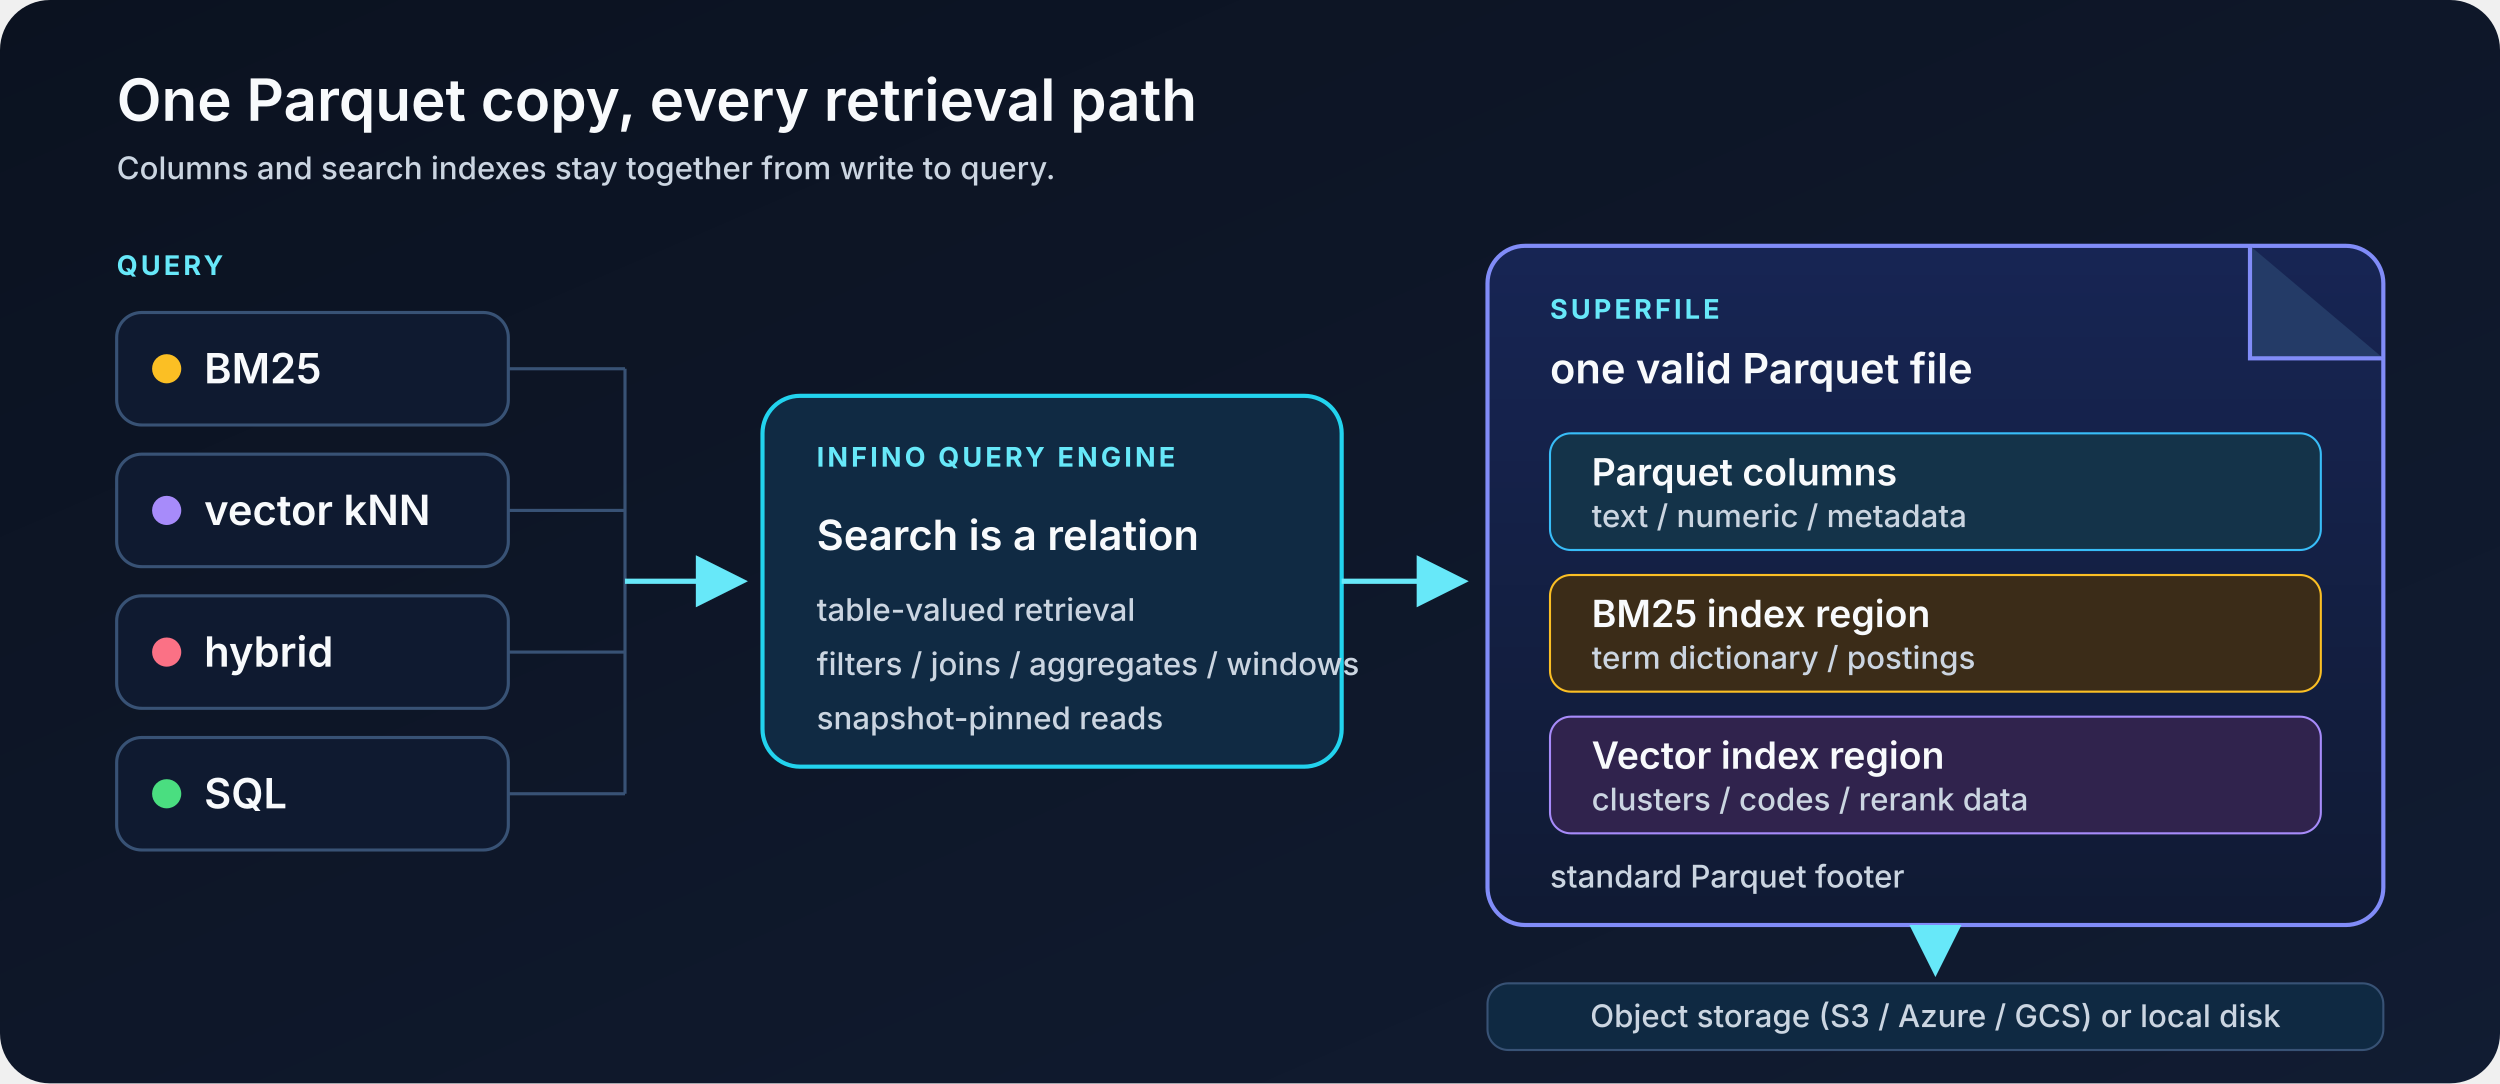
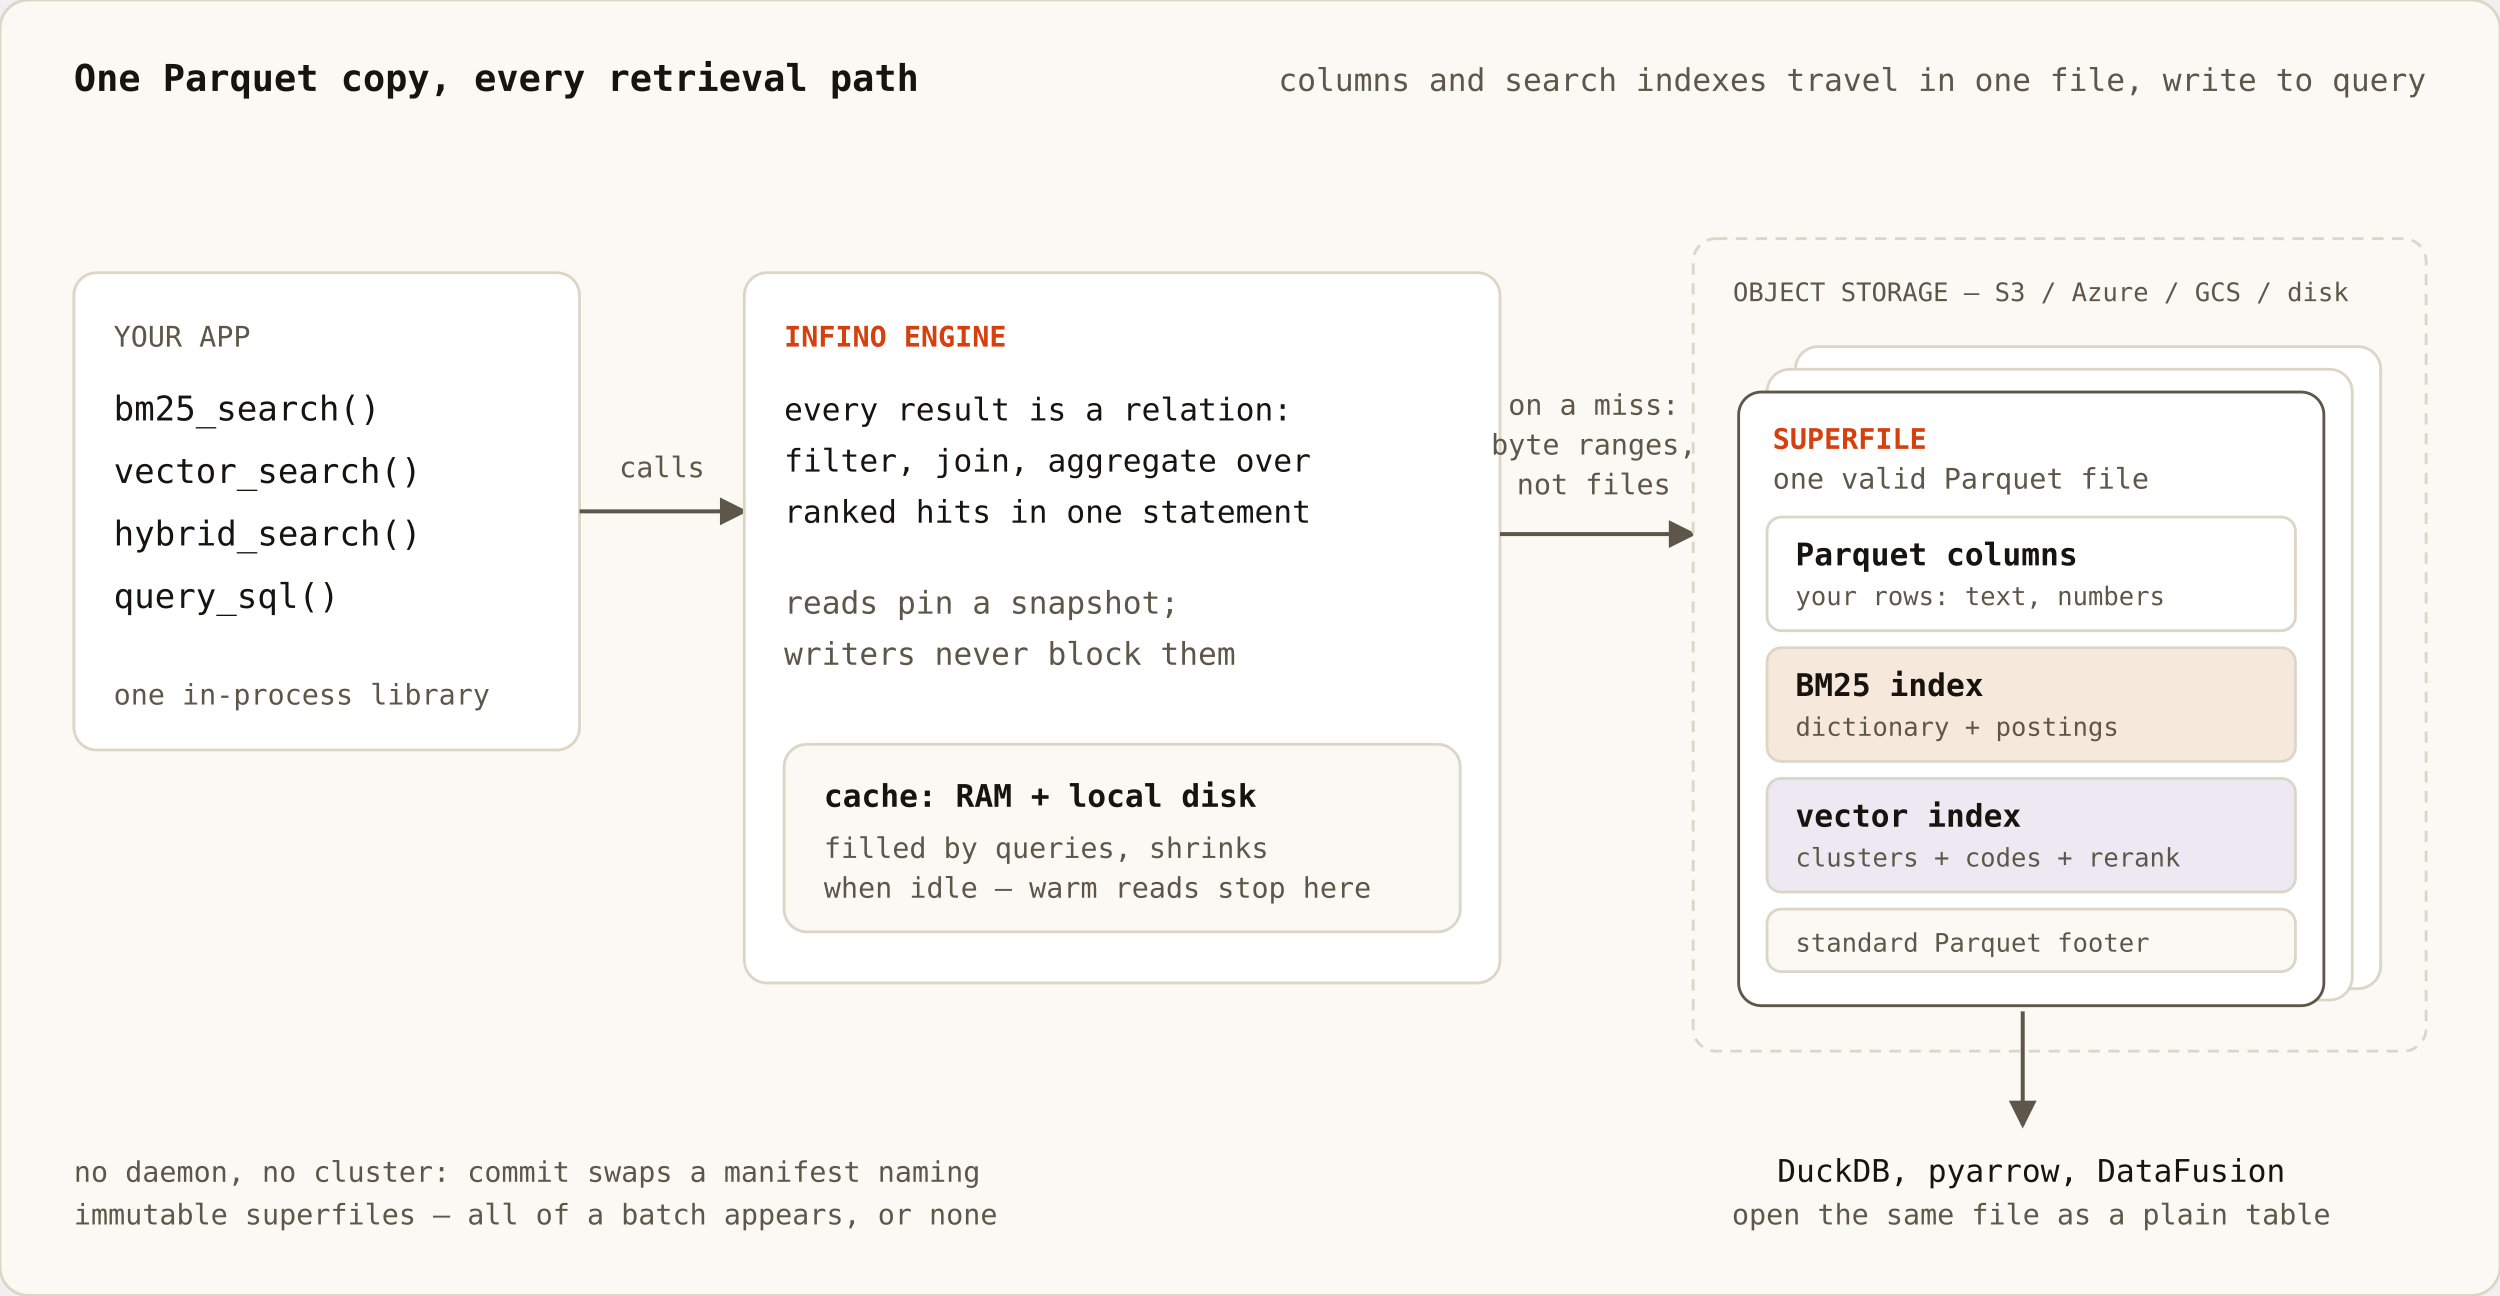
- <svg xmlns="http://www.w3.org/2000/svg" width="1200" height="520" viewBox="0 0 1200 520" role="img" aria-labelledby="title desc">
+ <svg xmlns="http://www.w3.org/2000/svg" width="880" height="456" viewBox="0 0 880 456" role="img">
+   <rect width="880" height="456" rx="10" fill="#FBF9F3" stroke="#DCD6C7" />
  <defs>
-     <linearGradient id="background" x1="0" y1="0" x2="1" y2="1">
-       <stop offset="0" stop-color="#0b1220" />
-       <stop offset="1" stop-color="#111c32" />
-     </linearGradient>
-     <linearGradient id="file" x1="0" y1="0" x2="0" y2="1">
-       <stop offset="0" stop-color="#172554" />
-       <stop offset="1" stop-color="#101a33" />
-     </linearGradient>
-     <marker id="arrow" markerWidth="10" markerHeight="10" refX="8" refY="5" orient="auto" markerUnits="strokeWidth">
-       <path d="M0 0L10 5L0 10Z" fill="#67e8f9" />
+     <marker id="arr" viewBox="0 0 8 8" refX="7" refY="4" markerWidth="7" markerHeight="7" orient="auto">
+       <path d="M0,0 L8,4 L0,8 z" fill="#5E5749" />
    </marker>
-     <style>
-       .title { fill: #f8fafc; font: 600 28px Inter, ui-sans-serif, system-ui, sans-serif; }
-       .label { fill: #f8fafc; font: 600 20px Inter, ui-sans-serif, system-ui, sans-serif; }
-       .item-title { fill: #f8fafc; font: 600 18px Inter, ui-sans-serif, system-ui, sans-serif; }
-       .small { fill: #cbd5e1; font: 500 15px Inter, ui-sans-serif, system-ui, sans-serif; }
-       .eyebrow { fill: #67e8f9; font: 700 13px Inter, ui-sans-serif, system-ui, sans-serif; letter-spacing: 1.5px; }
-       .query { fill: #0f1a30; stroke: #385275; stroke-width: 1.5; }
-       .rule { stroke: #385275; stroke-width: 1.5; }
-     </style>
  </defs>
-   <rect width="1200" height="520" rx="24" fill="url(#background)" />
-   <text x="56" y="58" class="title">One Parquet copy, every retrieval path</text>
-   <text x="56" y="86" class="small">Columns and search indexes stay together from write to query.</text>
-   <text x="56" y="132" class="eyebrow">QUERY</text>
-   <rect x="56" y="150" width="188" height="54" rx="12" class="query" />
-   <circle cx="80" cy="177" r="7" fill="#fbbf24" />
-   <text x="98" y="184" class="label">BM25</text>
-   <rect x="56" y="218" width="188" height="54" rx="12" class="query" />
-   <circle cx="80" cy="245" r="7" fill="#a78bfa" />
-   <text x="98" y="252" class="label">vector kNN</text>
-   <rect x="56" y="286" width="188" height="54" rx="12" class="query" />
-   <circle cx="80" cy="313" r="7" fill="#fb7185" />
-   <text x="98" y="320" class="label">hybrid</text>
-   <rect x="56" y="354" width="188" height="54" rx="12" class="query" />
-   <circle cx="80" cy="381" r="7" fill="#4ade80" />
-   <text x="98" y="388" class="label">SQL</text>
-   <path d="M244 177H300M244 245H300M244 313H300M244 381H300" class="rule" />
-   <path d="M300 177V381" class="rule" />
-   <path d="M300 279H354" stroke="#67e8f9" stroke-width="2.5" marker-end="url(#arrow)" />
-   <rect x="366" y="190" width="278" height="178" rx="18" fill="#102a43" stroke="#22d3ee" stroke-width="2" />
-   <text x="392" y="224" class="eyebrow">INFINO QUERY ENGINE</text>
-   <text x="392" y="264" class="label">Search is a relation</text>
-   <text x="392" y="298" class="small">table-valued retrieval</text>
-   <text x="392" y="324" class="small">filters / joins / aggregates / windows</text>
-   <text x="392" y="350" class="small">snapshot-pinned reads</text>
-   <path d="M644 279H700" stroke="#67e8f9" stroke-width="2.5" marker-end="url(#arrow)" />
-   <rect x="714" y="118" width="430" height="326" rx="18" fill="url(#file)" stroke="#818cf8" stroke-width="2" />
-   <path d="M1080 118v54h64" fill="#243b67" stroke="#818cf8" stroke-width="2" />
-   <text x="744" y="153" class="eyebrow">SUPERFILE</text>
-   <text x="744" y="184" class="label">one valid Parquet file</text>
-   <rect x="744" y="208" width="370" height="56" rx="10" fill="#143349" stroke="#38bdf8" />
-   <text x="764" y="233" class="item-title">Parquet columns</text>
-   <text x="764" y="253" class="small">text / numeric / metadata</text>
-   <rect x="744" y="276" width="370" height="56" rx="10" fill="#3b2c18" stroke="#fbbf24" />
-   <text x="764" y="301" class="item-title">BM25 index region</text>
-   <text x="764" y="321" class="small">term dictionary / postings</text>
-   <rect x="744" y="344" width="370" height="56" rx="10" fill="#30234d" stroke="#a78bfa" />
-   <text x="764" y="369" class="item-title">Vector index region</text>
-   <text x="764" y="389" class="small">clusters / codes / rerank data</text>
-   <text x="744" y="426" class="small">standard Parquet footer</text>
-   <path d="M929 444V464" stroke="#67e8f9" stroke-width="2.5" marker-end="url(#arrow)" />
-   <rect x="714" y="472" width="430" height="32" rx="10" fill="#0f2942" stroke="#385275" />
-   <text x="929" y="493" class="small" text-anchor="middle">Object storage (S3 / Azure / GCS) or local disk</text>
+   <text x="26.0" y="32.0" font-family="ui-monospace, SFMono-Regular, Menlo, Consolas, monospace" font-size="13" fill="#17130F" font-weight="600">One Parquet copy, every retrieval path</text>
+   <text x="854.0" y="32.0" font-family="ui-monospace, SFMono-Regular, Menlo, Consolas, monospace" font-size="11" fill="#5E5749" text-anchor="end">columns and search indexes travel in one file, write to query</text>
+   <rect x="26" y="96" width="178" height="168" rx="8" fill="#FFFFFF" stroke="#DCD6C7" />
+   <text x="40.0" y="122.0" font-family="ui-monospace, SFMono-Regular, Menlo, Consolas, monospace" font-size="10" fill="#5E5749">YOUR APP</text>
+   <text x="40.0" y="148.0" font-family="ui-monospace, SFMono-Regular, Menlo, Consolas, monospace" font-size="12" fill="#17130F">bm25_search()</text>
+   <text x="40.0" y="170.0" font-family="ui-monospace, SFMono-Regular, Menlo, Consolas, monospace" font-size="12" fill="#17130F">vector_search()</text>
+   <text x="40.0" y="192.0" font-family="ui-monospace, SFMono-Regular, Menlo, Consolas, monospace" font-size="12" fill="#17130F">hybrid_search()</text>
+   <text x="40.0" y="214.0" font-family="ui-monospace, SFMono-Regular, Menlo, Consolas, monospace" font-size="12" fill="#17130F">query_sql()</text>
+   <text x="40.0" y="248.0" font-family="ui-monospace, SFMono-Regular, Menlo, Consolas, monospace" font-size="10" fill="#5E5749">one in-process library</text>
+   <line x1="204" y1="180" x2="262" y2="180" stroke="#5E5749" stroke-width="1.4" marker-end="url(#arr)" />
+   <text x="233.0" y="168.0" font-family="ui-monospace, SFMono-Regular, Menlo, Consolas, monospace" font-size="10" fill="#5E5749" text-anchor="middle">calls</text>
+   <rect x="262" y="96" width="266" height="250" rx="8" fill="#FFFFFF" stroke="#DCD6C7" />
+   <text x="276.0" y="122.0" font-family="ui-monospace, SFMono-Regular, Menlo, Consolas, monospace" font-size="10" fill="#D6400F" font-weight="600">INFINO ENGINE</text>
+   <text x="276.0" y="148.0" font-family="ui-monospace, SFMono-Regular, Menlo, Consolas, monospace" font-size="11" fill="#17130F">every result is a relation:</text>
+   <text x="276.0" y="166.0" font-family="ui-monospace, SFMono-Regular, Menlo, Consolas, monospace" font-size="11" fill="#17130F">filter, join, aggregate over</text>
+   <text x="276.0" y="184.0" font-family="ui-monospace, SFMono-Regular, Menlo, Consolas, monospace" font-size="11" fill="#17130F">ranked hits in one statement</text>
+   <text x="276.0" y="216.0" font-family="ui-monospace, SFMono-Regular, Menlo, Consolas, monospace" font-size="11" fill="#5E5749">reads pin a snapshot;</text>
+   <text x="276.0" y="234.0" font-family="ui-monospace, SFMono-Regular, Menlo, Consolas, monospace" font-size="11" fill="#5E5749">writers never block them</text>
+   <rect x="276" y="262" width="238" height="66" rx="8" fill="#FBF9F3" stroke="#DCD6C7" />
+   <text x="290.0" y="284.0" font-family="ui-monospace, SFMono-Regular, Menlo, Consolas, monospace" font-size="11" fill="#17130F" font-weight="600">cache: RAM + local disk</text>
+   <text x="290.0" y="302.0" font-family="ui-monospace, SFMono-Regular, Menlo, Consolas, monospace" font-size="10" fill="#5E5749">filled by queries, shrinks</text>
+   <text x="290.0" y="316.0" font-family="ui-monospace, SFMono-Regular, Menlo, Consolas, monospace" font-size="10" fill="#5E5749">when idle — warm reads stop here</text>
+   <text x="561.0" y="146.0" font-family="ui-monospace, SFMono-Regular, Menlo, Consolas, monospace" font-size="10" fill="#5E5749" text-anchor="middle">on a miss:</text>
+   <text x="561.0" y="160.0" font-family="ui-monospace, SFMono-Regular, Menlo, Consolas, monospace" font-size="10" fill="#5E5749" text-anchor="middle">byte ranges,</text>
+   <text x="561.0" y="174.0" font-family="ui-monospace, SFMono-Regular, Menlo, Consolas, monospace" font-size="10" fill="#5E5749" text-anchor="middle">not files</text>
+   <line x1="528" y1="188" x2="596" y2="188" stroke="#5E5749" stroke-width="1.4" marker-end="url(#arr)" />
+   <rect x="596" y="84" width="258" height="286" rx="8" fill="#FBF9F3" stroke="#DCD6C7" stroke-dasharray="4 3" />
+   <text x="610.0" y="106.0" font-family="ui-monospace, SFMono-Regular, Menlo, Consolas, monospace" font-size="9" fill="#5E5749">OBJECT STORAGE — S3 / Azure / GCS / disk</text>
+   <rect x="632" y="122" width="206" height="226" rx="8" fill="#FFFFFF" stroke="#DCD6C7" />
+   <rect x="622" y="130" width="206" height="222" rx="8" fill="#FFFFFF" stroke="#DCD6C7" />
+   <rect x="612" y="138" width="206" height="216" rx="8" fill="#FFFFFF" stroke="#5E5749" />
+   <text x="624.0" y="158.0" font-family="ui-monospace, SFMono-Regular, Menlo, Consolas, monospace" font-size="10" fill="#D6400F" font-weight="600">SUPERFILE</text>
+   <text x="624.0" y="172.0" font-family="ui-monospace, SFMono-Regular, Menlo, Consolas, monospace" font-size="10" fill="#5E5749">one valid Parquet file</text>
+   <rect x="622" y="182" width="186" height="40" rx="5" fill="#FFFFFF" stroke="#DCD6C7" />
+   <text x="632.0" y="199.0" font-family="ui-monospace, SFMono-Regular, Menlo, Consolas, monospace" font-size="11" fill="#17130F" font-weight="600">Parquet columns</text>
+   <text x="632.0" y="213.0" font-family="ui-monospace, SFMono-Regular, Menlo, Consolas, monospace" font-size="9" fill="#5E5749">your rows: text, numbers</text>
+   <rect x="622" y="228" width="186" height="40" rx="5" fill="#F7E8DC" stroke="#DCD6C7" />
+   <text x="632.0" y="245.0" font-family="ui-monospace, SFMono-Regular, Menlo, Consolas, monospace" font-size="11" fill="#17130F" font-weight="600">BM25 index</text>
+   <text x="632.0" y="259.0" font-family="ui-monospace, SFMono-Regular, Menlo, Consolas, monospace" font-size="9" fill="#5E5749">dictionary + postings</text>
+   <rect x="622" y="274" width="186" height="40" rx="5" fill="#EDE9F3" stroke="#DCD6C7" />
+   <text x="632.0" y="291.0" font-family="ui-monospace, SFMono-Regular, Menlo, Consolas, monospace" font-size="11" fill="#17130F" font-weight="600">vector index</text>
+   <text x="632.0" y="305.0" font-family="ui-monospace, SFMono-Regular, Menlo, Consolas, monospace" font-size="9" fill="#5E5749">clusters + codes + rerank</text>
+   <rect x="622" y="320" width="186" height="22" rx="5" fill="#FBF9F3" stroke="#DCD6C7" />
+   <text x="632.0" y="335.0" font-family="ui-monospace, SFMono-Regular, Menlo, Consolas, monospace" font-size="9" fill="#5E5749">standard Parquet footer</text>
+   <line x1="712" y1="356" x2="712" y2="396" stroke="#5E5749" stroke-width="1.4" marker-end="url(#arr)" />
+   <text x="715.0" y="416.0" font-family="ui-monospace, SFMono-Regular, Menlo, Consolas, monospace" font-size="11" fill="#17130F" text-anchor="middle">DuckDB, pyarrow, DataFusion</text>
+   <text x="715.0" y="431.0" font-family="ui-monospace, SFMono-Regular, Menlo, Consolas, monospace" font-size="10" fill="#5E5749" text-anchor="middle">open the same file as a plain table</text>
+   <text x="26.0" y="416.0" font-family="ui-monospace, SFMono-Regular, Menlo, Consolas, monospace" font-size="10" fill="#5E5749">no daemon, no cluster: commit swaps a manifest naming</text>
+   <text x="26.0" y="431.0" font-family="ui-monospace, SFMono-Regular, Menlo, Consolas, monospace" font-size="10" fill="#5E5749">immutable superfiles — all of a batch appears, or none</text>
</svg>
